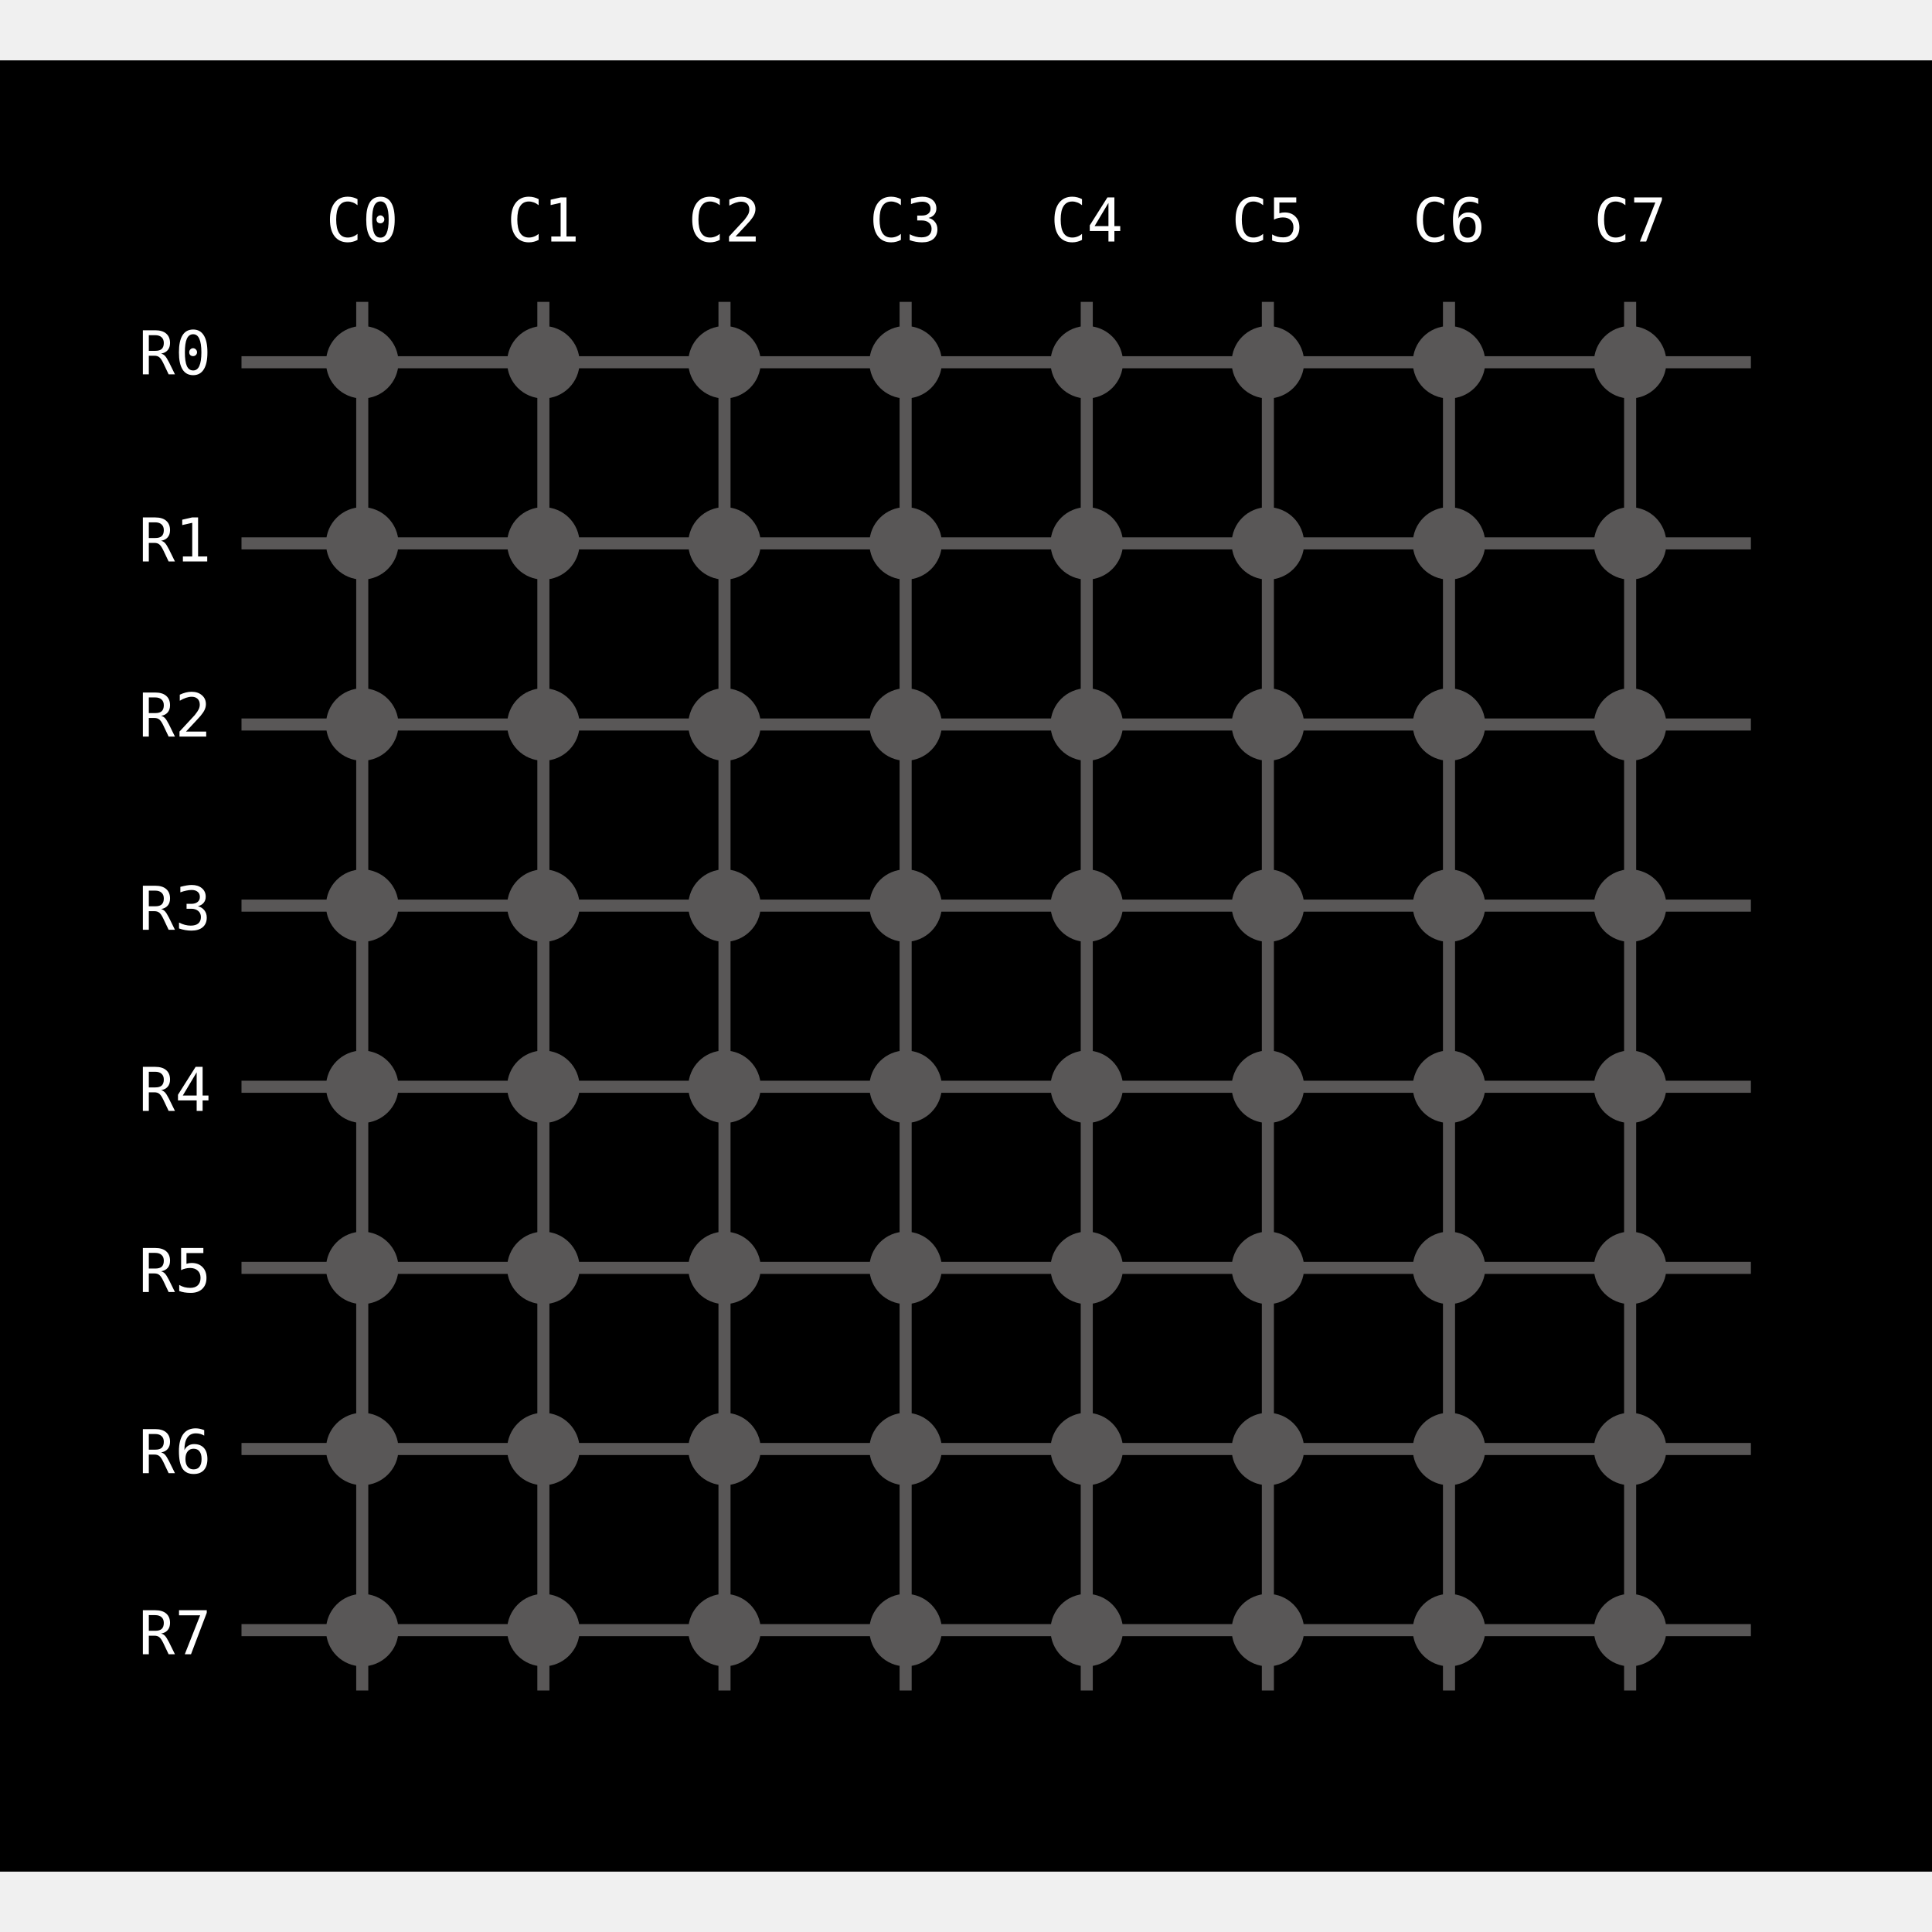
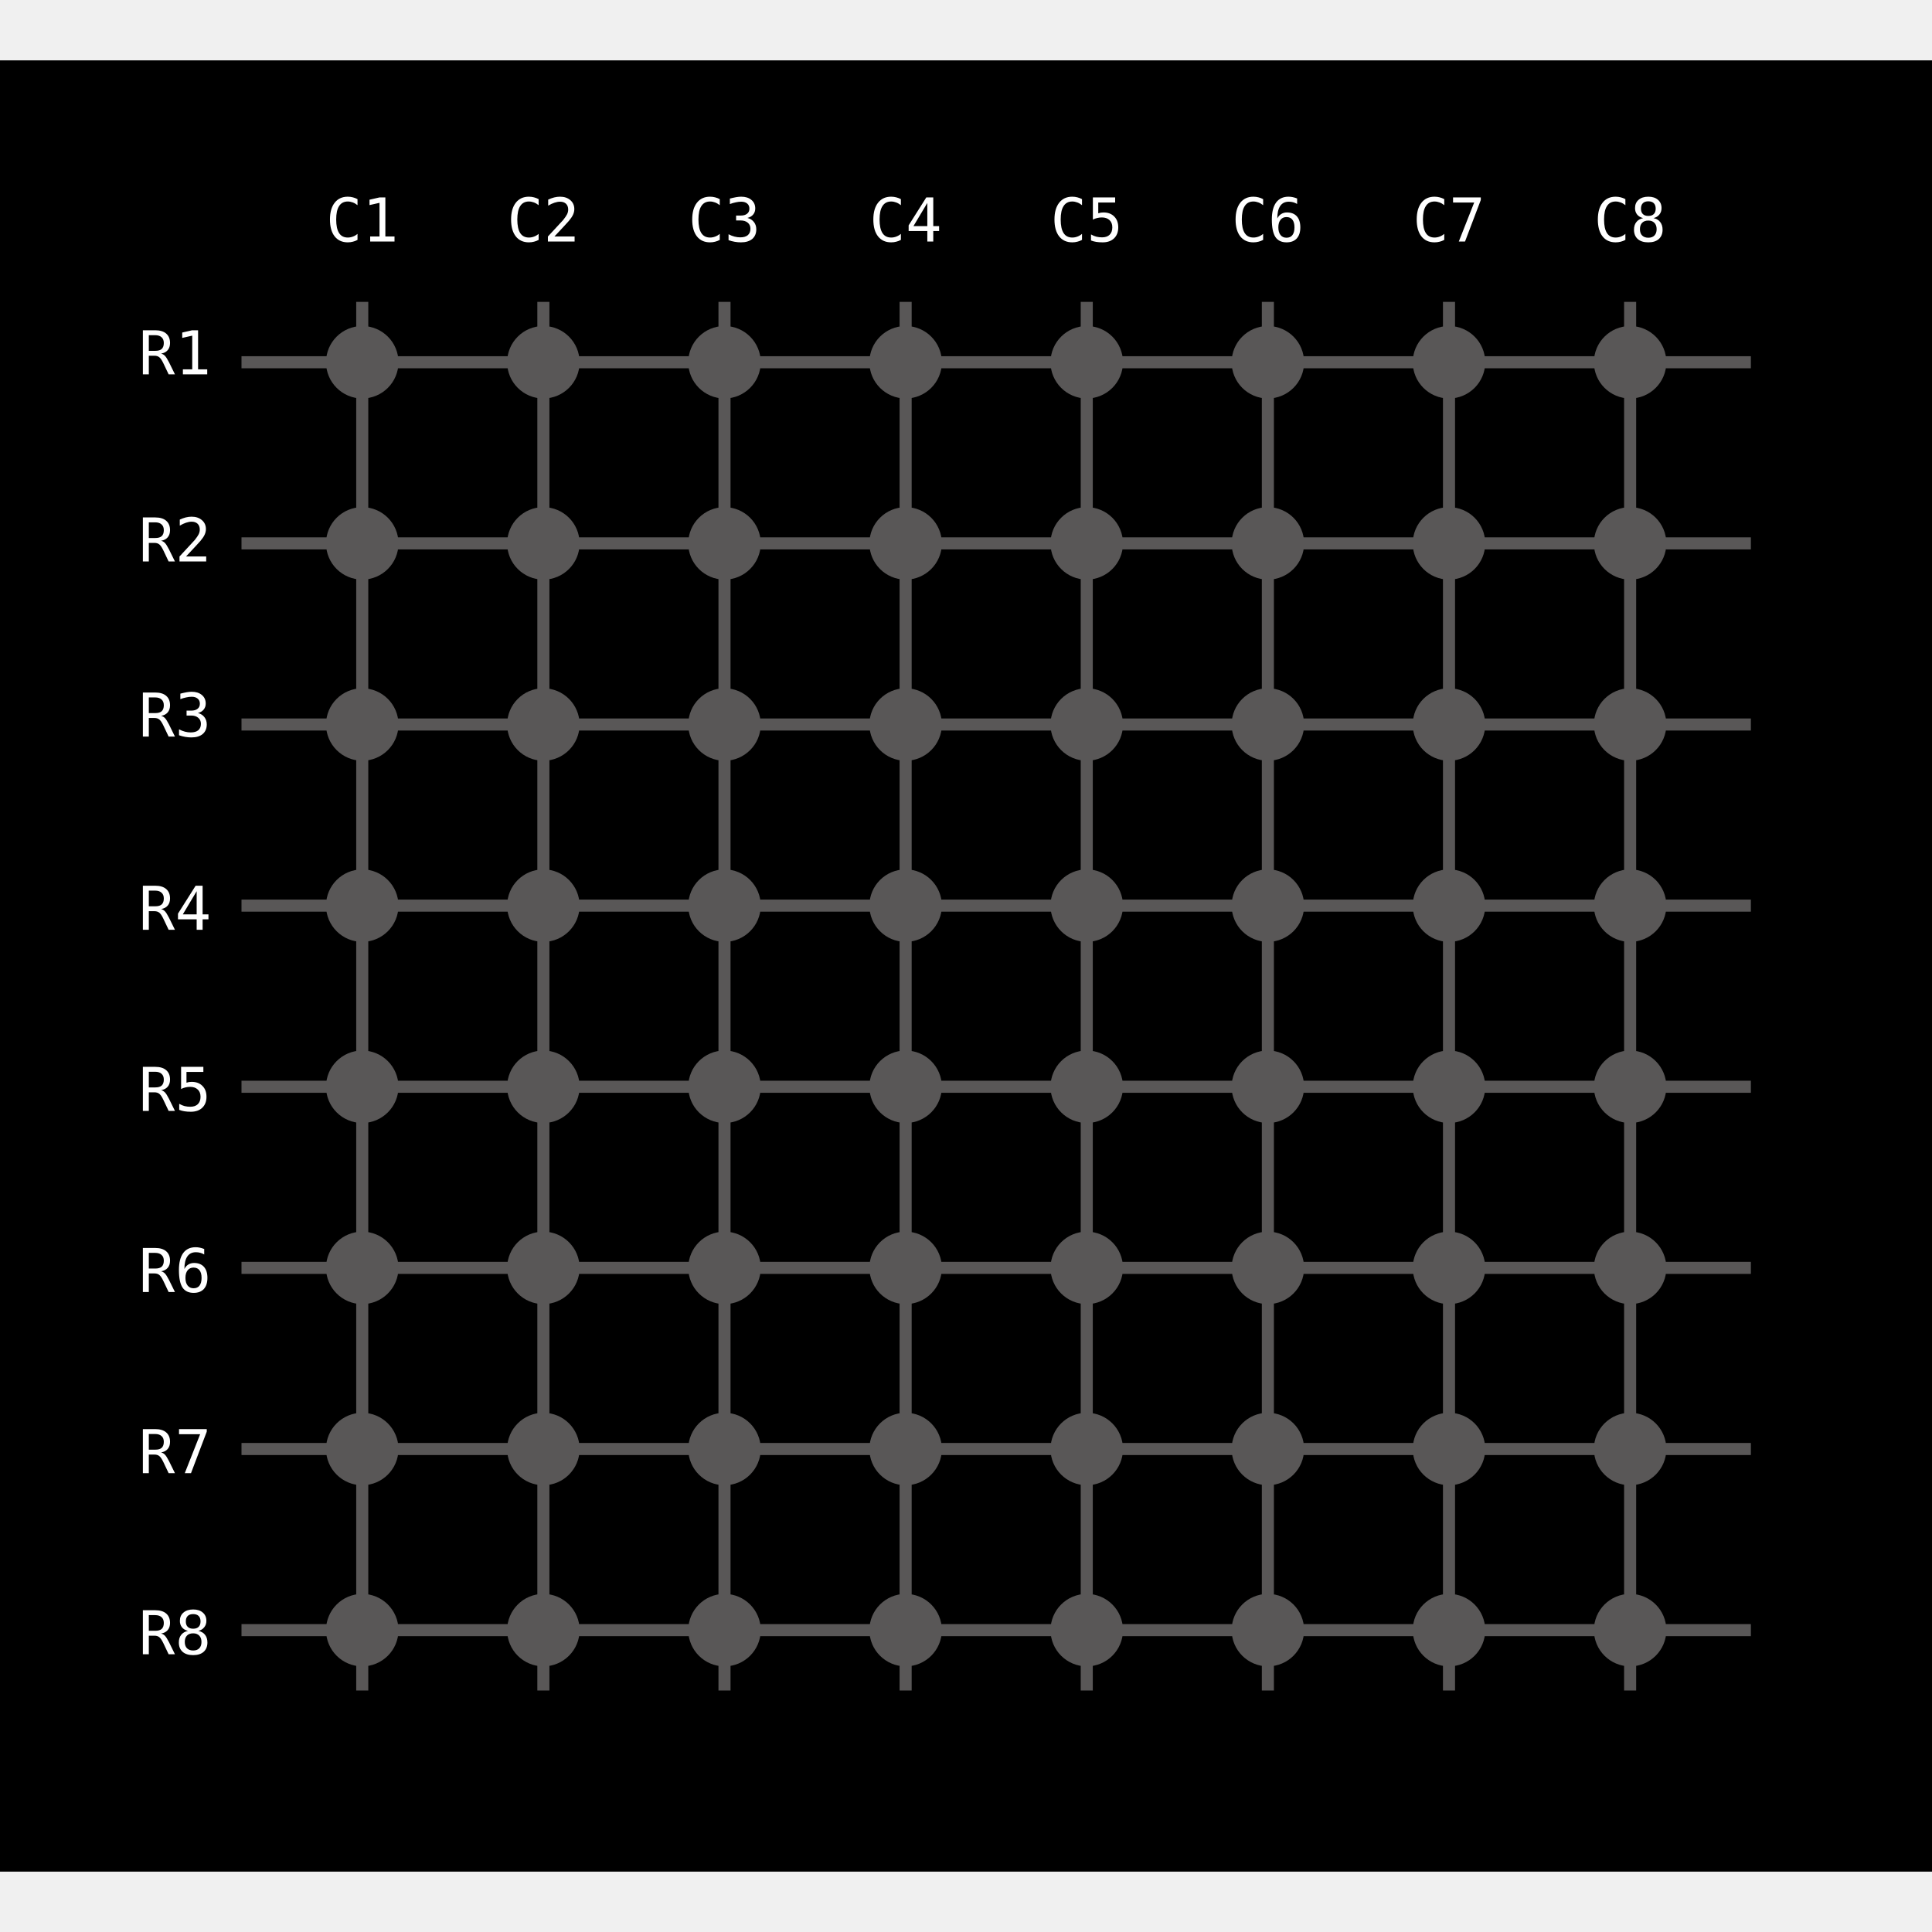
<svg xmlns="http://www.w3.org/2000/svg" width="550" height="550" font-family="monospace" viewBox="0 0 320 300">
  <style>
    .row-line { stroke: #595757; stroke-width: 2; }
    .col-line { stroke: #595757; stroke-width: 2; }
    .led { fill: #595757; }
    .label { fill: white; font-size: 10px; font-family: monospace; }

    /* Active LEDs */
    #led00 { animation: light0 3.9s infinite; }
    #led11 { animation: light1 3.9s infinite; }
    #led22 { animation: light2 3.9s infinite; }

    /* Highlight active rows */
-     #r0 { animation: rowRed0 3.9s infinite; }
-     #r1 { animation: rowRed1 3.9s infinite; }
-     #r2 { animation: rowRed2 3.9s infinite; }
+     #r1 { animation: rowRed0 3.9s infinite; }
+     #r2 { animation: rowRed1 3.9s infinite; }
+     #r3 { animation: rowRed2 3.9s infinite; }

    /* Highlight active columns */
-     #c0 { animation: colGreen0 3.9s infinite; }
-     #c1 { animation: colGreen1 3.9s infinite; }
-     #c2 { animation: colGreen2 3.9s infinite; }
+     #c1 { animation: colGreen0 3.9s infinite; }
+     #c2 { animation: colGreen1 3.9s infinite; }
+     #c3 { animation: colGreen2 3.9s infinite; }

    @keyframes light0 {
      0%, 20% { fill: #FF0800; }
      33.33%, 100% { fill: #595757; }
    }

    @keyframes light1 {
      0%, 33.33% { fill: #595757; }
      33.34%, 53.33% { fill: #FF0800; }
      66.66%, 100% { fill: gray; }
    }

    @keyframes light2 {
      0%, 66.66% { fill: #595757; }
      66.67%, 86.66% { fill: #FF0800; }
      100% { fill: #595757; }
    }

    @keyframes rowRed0 {
      0%, 20% { stroke: red; }
      33.33%, 100% { stroke: #595757; }
    }

    @keyframes rowRed1 {
      0%, 33.33% { stroke: #595757; }
      33.34%, 53.33% { stroke: red; }
      66.66%, 100% { stroke: #595757; }
    }

    @keyframes rowRed2 {
      0%, 66.66% { stroke: #595757; }
      66.67%, 86.66% { stroke: red; }
      100% { stroke: #595757; }
    }

    @keyframes colGreen0 {
      0%, 20% { stroke: blue; }
      33.33%, 100% { stroke: #595757; }
    }

    @keyframes colGreen1 {
      0%, 33.33% { stroke: #595757; }
      33.34%, 53.33% { stroke: blue; }
      66.66%, 100% { stroke: #595757; }
    }

    @keyframes colGreen2 {
      0%, 66.66% { stroke: #595757; }
      66.67%, 86.66% { stroke: blue; }
      100% { stroke: #595757; }
    }
  </style>
  <rect width="100%" height="100%" fill="black" />
  <g class="label" text-anchor="end">
-     <text x="35" y="52">R0</text>
-     <text x="35" y="83">R1</text>
-     <text x="35" y="112">R2</text>
-     <text x="35" y="144">R3</text>
-     <text x="35" y="174">R4</text>
-     <text x="35" y="204">R5</text>
-     <text x="35" y="234">R6</text>
-     <text x="35" y="264">R7</text>
+     <text x="35" y="52">R1</text>
+     <text x="35" y="83">R2</text>
+     <text x="35" y="112">R3</text>
+     <text x="35" y="144">R4</text>
+     <text x="35" y="174">R5</text>
+     <text x="35" y="204">R6</text>
+     <text x="35" y="234">R7</text>
+     <text x="35" y="264">R8</text>
  </g>
  <g class="label" text-anchor="middle">
-     <text x="60" y="30">C0</text>
-     <text x="90" y="30">C1</text>
-     <text x="120" y="30">C2</text>
-     <text x="150" y="30">C3</text>
-     <text x="180" y="30">C4</text>
-     <text x="210" y="30">C5</text>
-     <text x="240" y="30">C6</text>
-     <text x="270" y="30">C7</text>
+     <text x="60" y="30">C1</text>
+     <text x="90" y="30">C2</text>
+     <text x="120" y="30">C3</text>
+     <text x="150" y="30">C4</text>
+     <text x="180" y="30">C5</text>
+     <text x="210" y="30">C6</text>
+     <text x="240" y="30">C7</text>
+     <text x="270" y="30">C8</text>
  </g>
  <g>
-     <line id="c0" x1="60" x2="60" y1="40" y2="270" class="col-line" />
-     <line id="c1" x1="90" x2="90" y1="40" y2="270" class="col-line" />
-     <line id="c2" x1="120" x2="120" y1="40" y2="270" class="col-line" />
-     <line id="c3" x1="150" x2="150" y1="40" y2="270" class="col-line" />
-     <line id="c4" x1="180" x2="180" y1="40" y2="270" class="col-line" />
-     <line id="c5" x1="210" x2="210" y1="40" y2="270" class="col-line" />
-     <line id="c6" x1="240" x2="240" y1="40" y2="270" class="col-line" />
-     <line id="c7" x1="270" x2="270" y1="40" y2="270" class="col-line" />
+     <line id="c1" x1="60" x2="60" y1="40" y2="270" class="col-line" />
+     <line id="c2" x1="90" x2="90" y1="40" y2="270" class="col-line" />
+     <line id="c3" x1="120" x2="120" y1="40" y2="270" class="col-line" />
+     <line id="c4" x1="150" x2="150" y1="40" y2="270" class="col-line" />
+     <line id="c5" x1="180" x2="180" y1="40" y2="270" class="col-line" />
+     <line id="c6" x1="210" x2="210" y1="40" y2="270" class="col-line" />
+     <line id="c7" x1="240" x2="240" y1="40" y2="270" class="col-line" />
+     <line id="c8" x1="270" x2="270" y1="40" y2="270" class="col-line" />
  </g>
  <g>
-     <line id="r0" x1="40" x2="290" y1="50" y2="50" class="row-line" />
-     <line id="r1" x1="40" x2="290" y1="80" y2="80" class="row-line" />
-     <line id="r2" x1="40" x2="290" y1="110" y2="110" class="row-line" />
-     <line id="r3" x1="40" x2="290" y1="140" y2="140" class="row-line" />
-     <line id="r4" x1="40" x2="290" y1="170" y2="170" class="row-line" />
-     <line id="r5" x1="40" x2="290" y1="200" y2="200" class="row-line" />
-     <line id="r6" x1="40" x2="290" y1="230" y2="230" class="row-line" />
-     <line id="r7" x1="40" x2="290" y1="260" y2="260" class="row-line" />
+     <line id="r1" x1="40" x2="290" y1="50" y2="50" class="row-line" />
+     <line id="r2" x1="40" x2="290" y1="80" y2="80" class="row-line" />
+     <line id="r3" x1="40" x2="290" y1="110" y2="110" class="row-line" />
+     <line id="r4" x1="40" x2="290" y1="140" y2="140" class="row-line" />
+     <line id="r5" x1="40" x2="290" y1="170" y2="170" class="row-line" />
+     <line id="r6" x1="40" x2="290" y1="200" y2="200" class="row-line" />
+     <line id="r7" x1="40" x2="290" y1="230" y2="230" class="row-line" />
+     <line id="r8" x1="40" x2="290" y1="260" y2="260" class="row-line" />
  </g>
  <g>
    <circle id="led00" class="led" cx="60" cy="50" r="6" />
    <circle id="led01" class="led" cx="90" cy="50" r="6" />
    <circle id="led02" class="led" cx="120" cy="50" r="6" />
    <circle class="led" cx="150" cy="50" r="6" />
    <circle class="led" cx="180" cy="50" r="6" />
    <circle class="led" cx="210" cy="50" r="6" />
    <circle class="led" cx="240" cy="50" r="6" />
    <circle class="led" cx="270" cy="50" r="6" />
    <circle id="led10" class="led" cx="60" cy="80" r="6" />
    <circle id="led11" class="led" cx="90" cy="80" r="6" />
    <circle class="led" cx="120" cy="80" r="6" />
    <circle class="led" cx="150" cy="80" r="6" />
    <circle class="led" cx="180" cy="80" r="6" />
    <circle class="led" cx="210" cy="80" r="6" />
    <circle class="led" cx="240" cy="80" r="6" />
    <circle class="led" cx="270" cy="80" r="6" />
    <circle id="led20" class="led" cx="60" cy="110" r="6" />
    <circle id="led21" class="led" cx="90" cy="110" r="6" />
    <circle id="led22" class="led" cx="120" cy="110" r="6" />
    <circle class="led" cx="150" cy="110" r="6" />
    <circle class="led" cx="180" cy="110" r="6" />
    <circle class="led" cx="210" cy="110" r="6" />
    <circle class="led" cx="240" cy="110" r="6" />
    <circle class="led" cx="270" cy="110" r="6" />
    <circle class="led" cx="60" cy="140" r="6" />
    <circle class="led" cx="90" cy="140" r="6" />
    <circle class="led" cx="120" cy="140" r="6" />
    <circle class="led" cx="150" cy="140" r="6" />
    <circle class="led" cx="180" cy="140" r="6" />
    <circle class="led" cx="210" cy="140" r="6" />
    <circle class="led" cx="240" cy="140" r="6" />
    <circle class="led" cx="270" cy="140" r="6" />
    <circle class="led" cx="60" cy="170" r="6" />
    <circle class="led" cx="90" cy="170" r="6" />
    <circle class="led" cx="120" cy="170" r="6" />
    <circle class="led" cx="150" cy="170" r="6" />
    <circle class="led" cx="180" cy="170" r="6" />
    <circle class="led" cx="210" cy="170" r="6" />
    <circle class="led" cx="240" cy="170" r="6" />
    <circle class="led" cx="270" cy="170" r="6" />
    <circle class="led" cx="60" cy="200" r="6" />
    <circle class="led" cx="90" cy="200" r="6" />
    <circle class="led" cx="120" cy="200" r="6" />
    <circle class="led" cx="150" cy="200" r="6" />
    <circle class="led" cx="180" cy="200" r="6" />
    <circle class="led" cx="210" cy="200" r="6" />
    <circle class="led" cx="240" cy="200" r="6" />
    <circle class="led" cx="270" cy="200" r="6" />
    <circle class="led" cx="60" cy="230" r="6" />
    <circle class="led" cx="90" cy="230" r="6" />
    <circle class="led" cx="120" cy="230" r="6" />
    <circle class="led" cx="150" cy="230" r="6" />
    <circle class="led" cx="180" cy="230" r="6" />
    <circle class="led" cx="210" cy="230" r="6" />
    <circle class="led" cx="240" cy="230" r="6" />
    <circle class="led" cx="270" cy="230" r="6" />
    <circle class="led" cx="60" cy="260" r="6" />
    <circle class="led" cx="90" cy="260" r="6" />
    <circle class="led" cx="120" cy="260" r="6" />
    <circle class="led" cx="150" cy="260" r="6" />
    <circle class="led" cx="180" cy="260" r="6" />
    <circle class="led" cx="210" cy="260" r="6" />
    <circle class="led" cx="240" cy="260" r="6" />
    <circle class="led" cx="270" cy="260" r="6" />
  </g>
</svg>
